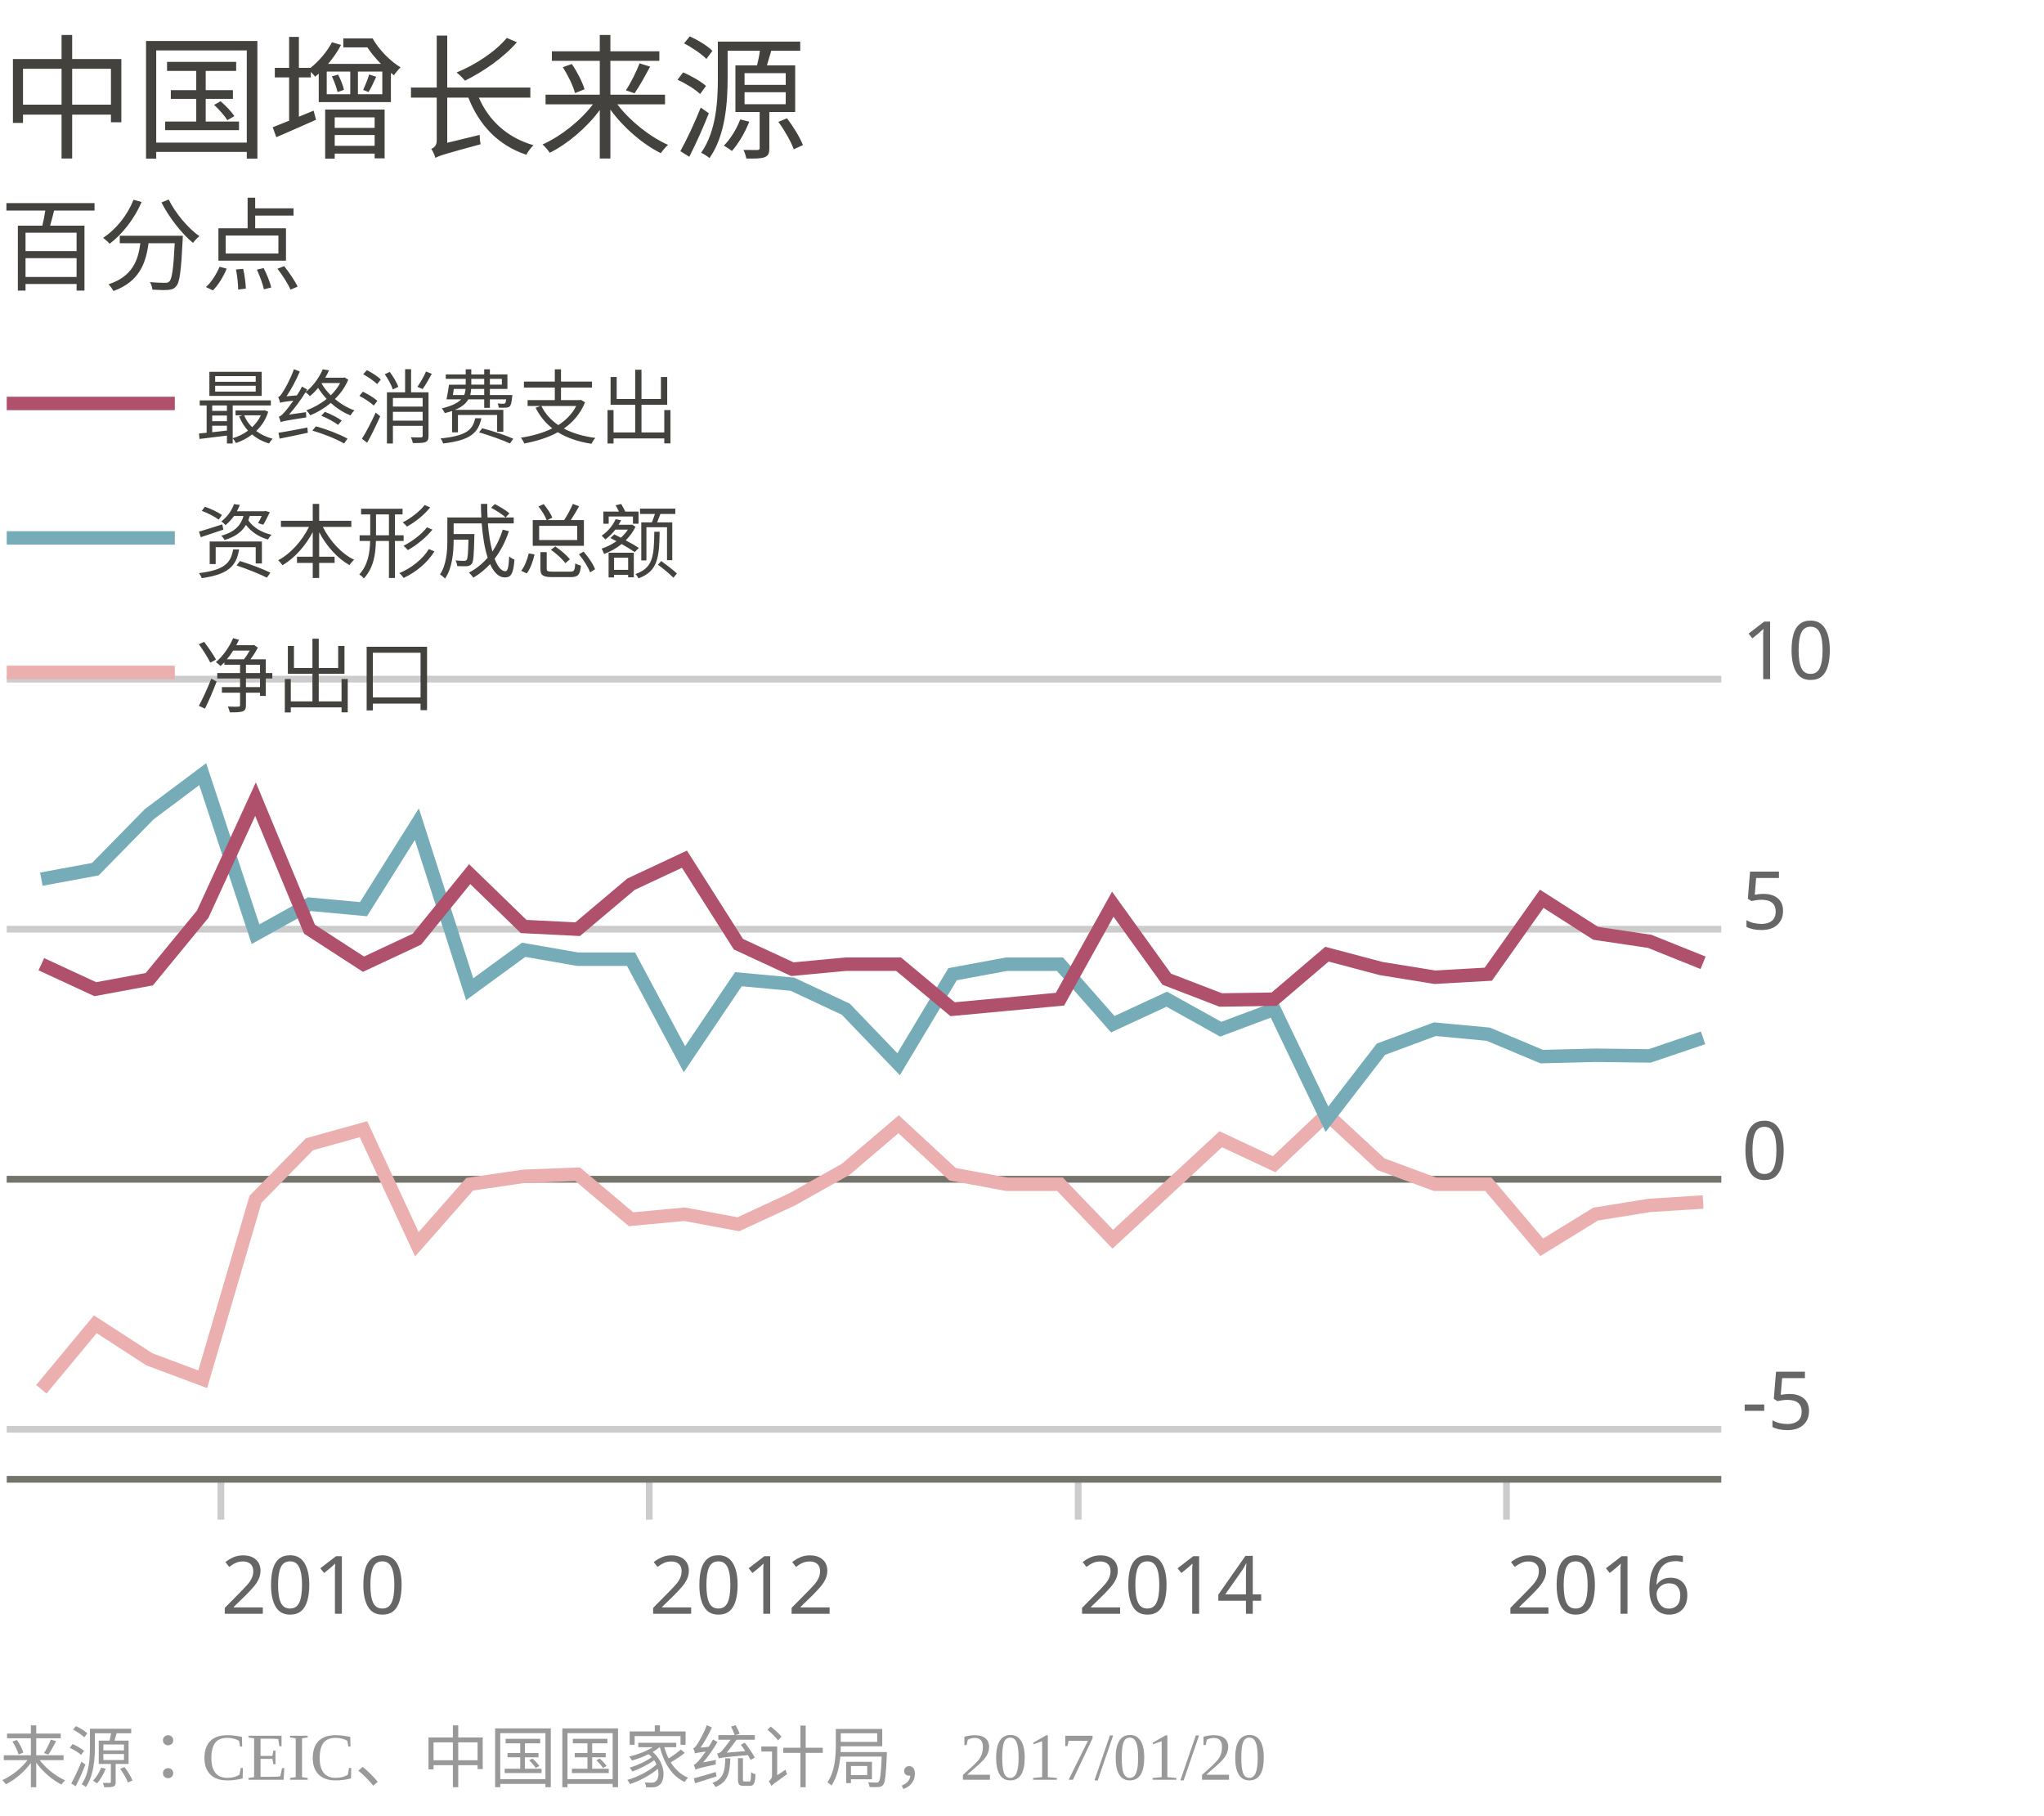
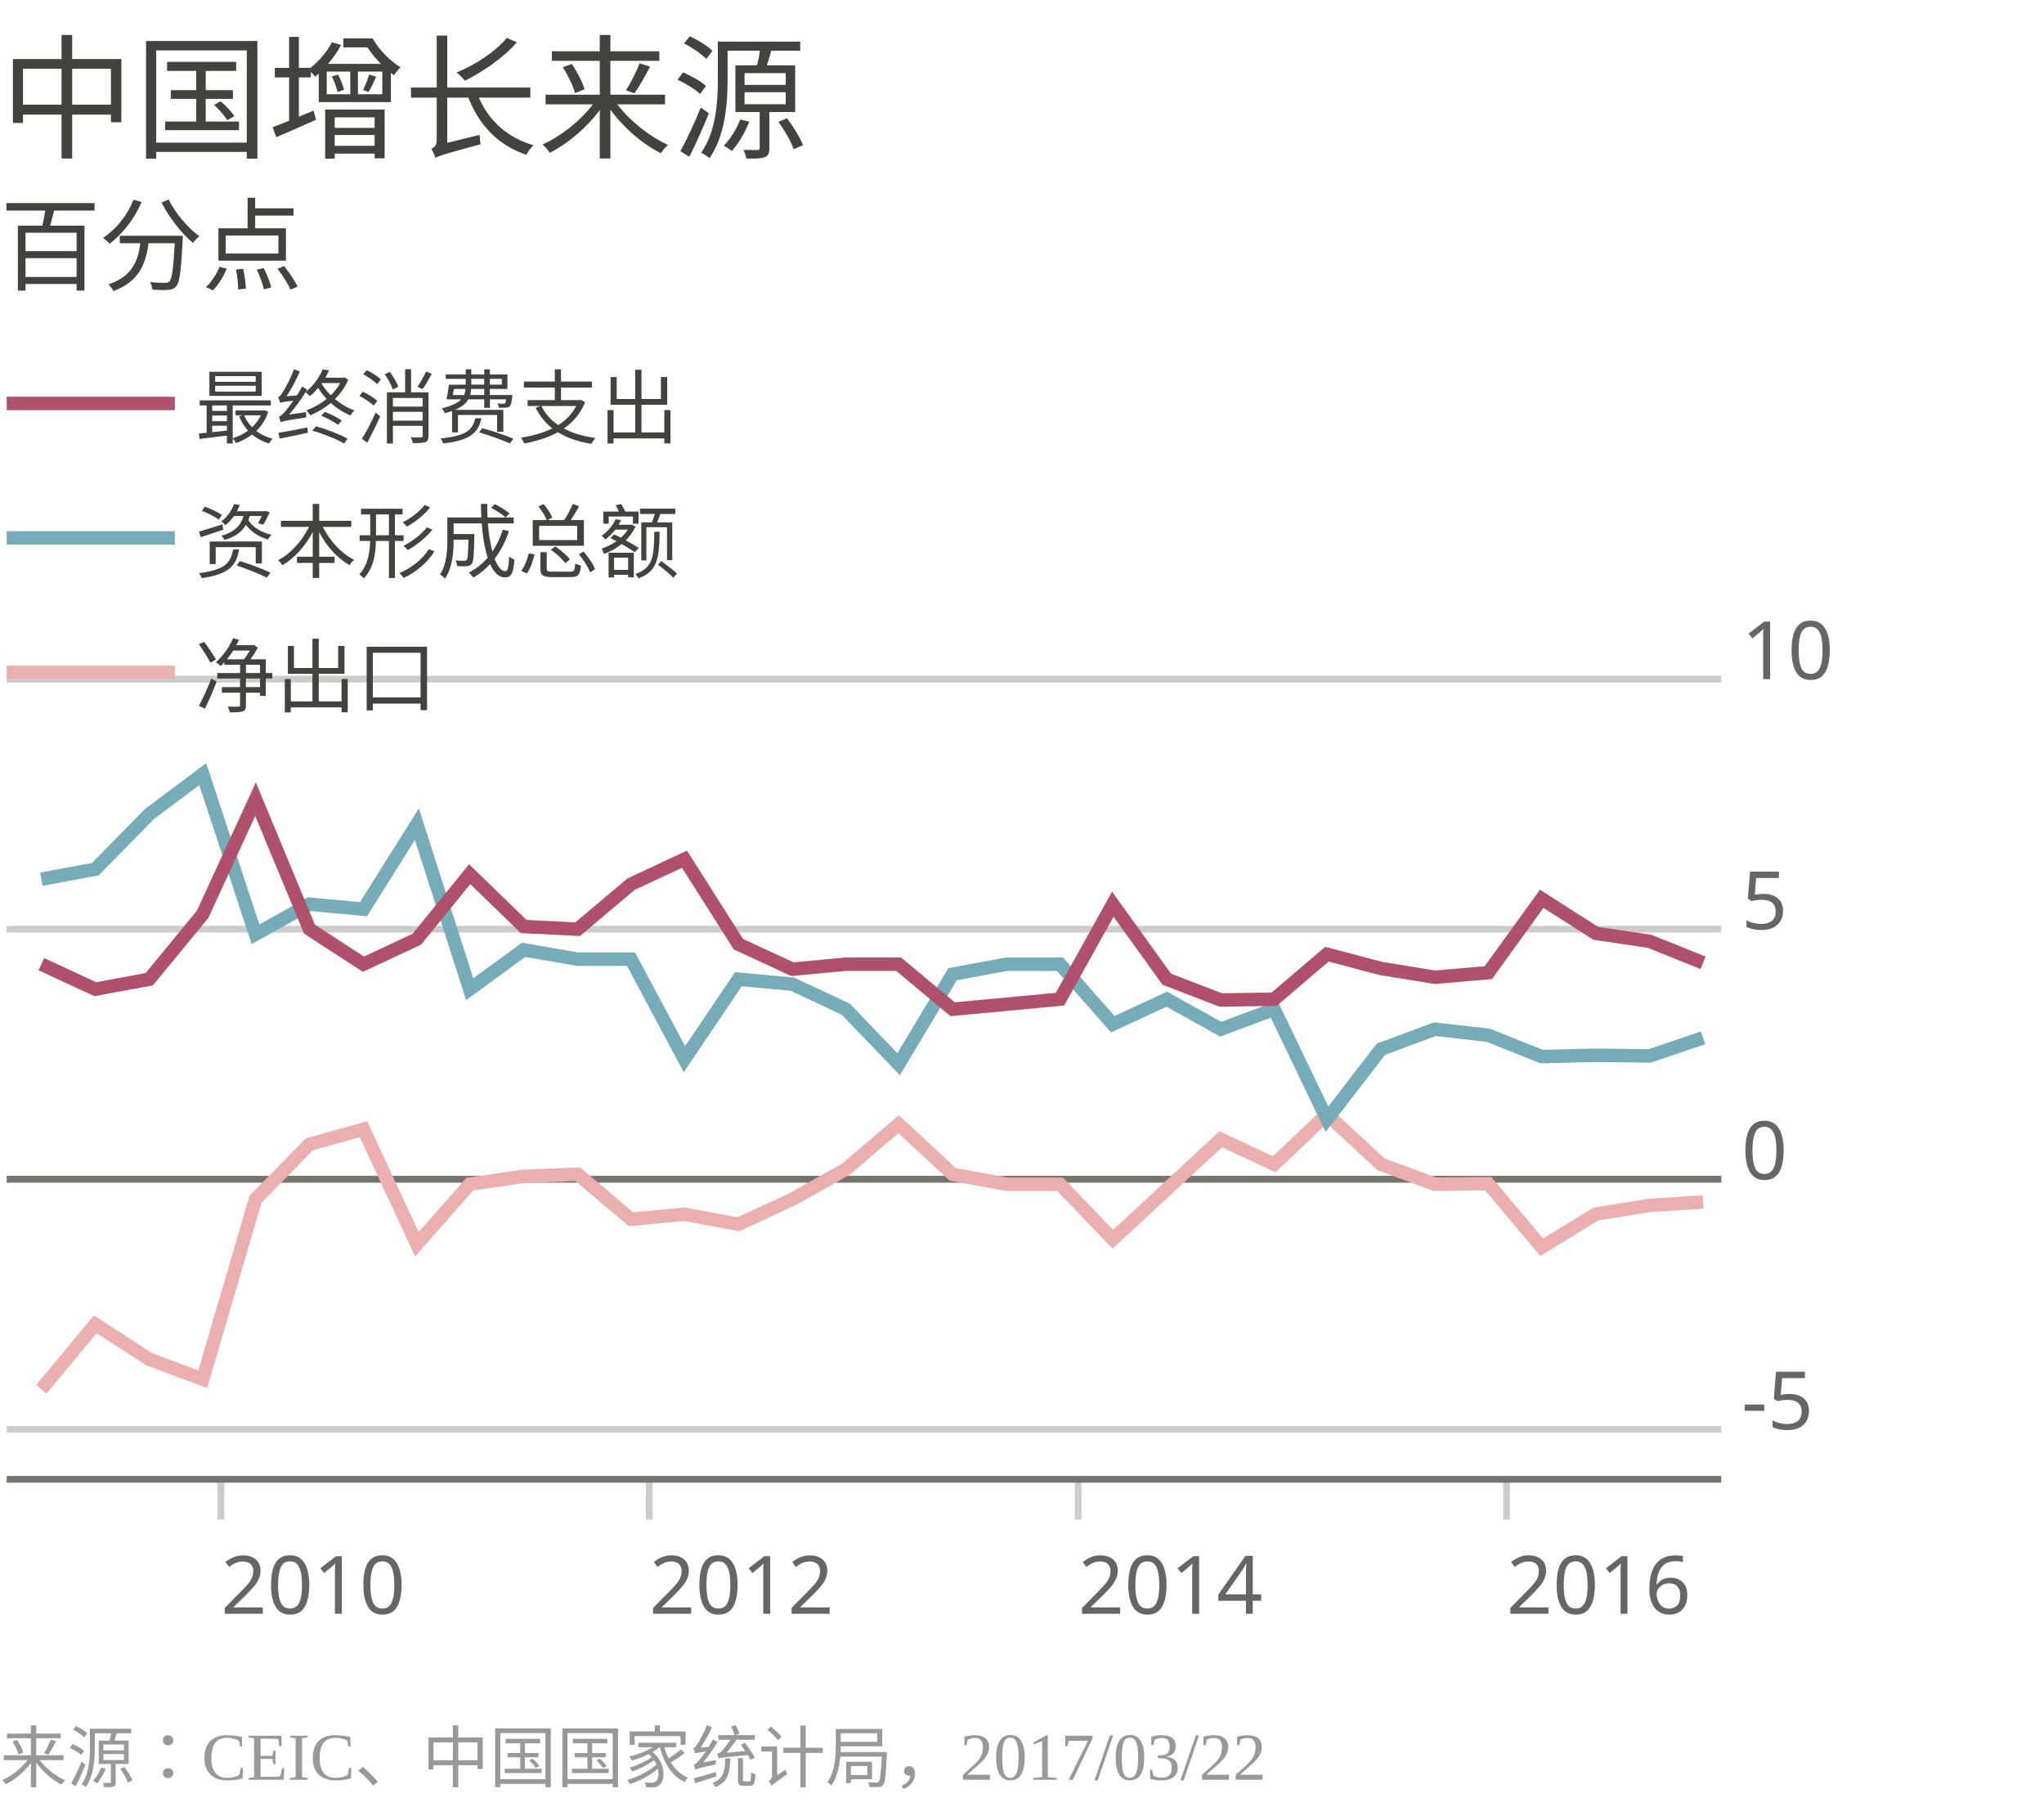
<svg xmlns="http://www.w3.org/2000/svg" viewBox="0 0 304 270">
  <text class="chart-title" fill="#43423e" font-size="20" y="22">中国增长来源</text>
  <text class="chart-subtitle" fill="#43423e" font-size="15" y="42">百分点</text>
-   <text class="chart-source" font-size="10" fill-opacity="0.4" y="265">来源：CEIC、中国国家统计局，2017/01/20</text>
+   <text class="chart-source" font-size="10" fill-opacity="0.4" y="265">来源：CEIC、中国国家统计局，2017/03/22</text>
  <g transform="translate(1,100)">
    <g transform="translate(0,120)" class="x axis">
      <g class="tick" style="" transform="translate(31.85318,0)">
        <line y2="6" x2="0" fill="none" stroke="#000" stroke-opacity="0.2" />
        <text dy="0" style="" y="20" x="0" font-family="MetricWeb,sans-serif" fill-opacity="0.6" font-size="12" text-anchor="start">2010</text>
      </g>
      <g class="tick" style="" transform="translate(95.55955,0)">
        <line y2="6" x2="0" fill="none" stroke="#000" stroke-opacity="0.2" />
        <text dy="0" style="" y="20" x="0" font-family="MetricWeb,sans-serif" fill-opacity="0.6" font-size="12" text-anchor="start">2012</text>
      </g>
      <g class="tick" style="" transform="translate(159.3532,0)">
        <line y2="6" x2="0" fill="none" stroke="#000" stroke-opacity="0.2" />
        <text dy="0" style="" y="20" x="0" font-family="MetricWeb,sans-serif" fill-opacity="0.6" font-size="12" text-anchor="start">2014</text>
      </g>
      <g class="tick" style="" transform="translate(223.0595,0)">
        <line y2="6" x2="0" fill="none" stroke="#000" stroke-opacity="0.2" />
        <text dy="0" style="" y="20" x="0" font-family="MetricWeb,sans-serif" fill-opacity="0.6" font-size="12" text-anchor="start">2016</text>
      </g>
      <path class="domain" d="M0,0V0H255V0" fill="none" stroke="#74736c" />
    </g>
    <g transform="translate(255,0)" class="y axis">
      <g class="tick" style="" transform="translate(0,112.5625)">
        <line x2="-255" y2="0" fill="none" stroke="#000" stroke-opacity="0.2" />
        <text dy="0" style="text-anchor: start;" x="3" y="0" font-family="MetricWeb,sans-serif" fill-opacity="0.6" font-size="12">-5</text>
      </g>
      <g class="tick" style="" transform="translate(0,75.375)">
        <line x2="-255" y2="0" fill="none" stroke="#000" stroke-opacity="0.2" />
        <text dy="0" style="text-anchor: start;" x="3" y="0" font-family="MetricWeb,sans-serif" fill-opacity="0.6" font-size="12">0</text>
      </g>
      <g class="tick" style="" transform="translate(0,38.1875)">
        <line x2="-255" y2="0" fill="none" stroke="#000" stroke-opacity="0.2" />
        <text dy="0" style="text-anchor: start;" x="3" y="0" font-family="MetricWeb,sans-serif" fill-opacity="0.6" font-size="12">5</text>
      </g>
      <g class="tick" style="" transform="translate(0,1)">
        <line x2="-255" y2="0" fill="none" stroke="#000" stroke-opacity="0.2" />
        <text dy="0" style="text-anchor: start;" x="3" y="0" font-family="MetricWeb,sans-serif" fill-opacity="0.6" font-size="12">10</text>
      </g>
      <path class="domain" d="M-255,1H0V120H-255" fill="none" stroke="#000" stroke-opacity="0" />
      <line class="highlight-line" x1="0" x2="-255" y1="75.375" y2="75.375" fill="none" stroke="#74736c" />
    </g>
    <g class="chart-key" transform="translate(0,-35)">
      <g class="key-element" transform="translate(0,0)">
        <text x="28" font-size="12" fill="#43423e">最终消费支出</text>
        <line x1="0" x2="25" y1="-5" y2="-5" stroke-width="2" fill="none" stroke="#af516c" />
      </g>
      <g class="key-element" transform="translate(0,20)">
        <text x="28" font-size="12" fill="#43423e">资本形成总额</text>
        <line x1="0" x2="25" y1="-5" y2="-5" stroke-width="2" fill="none" stroke="#76acb8" />
      </g>
      <g class="key-element" transform="translate(0,40)">
        <text x="28" font-size="12" fill="#43423e">净出口</text>
        <line x1="0" x2="25" y1="-5" y2="-5" stroke-width="2" fill="none" stroke="#ecafaf" />
      </g>
    </g>
    <g>
-       <path d="M5.149,106.613L13.178,96.944L21.206,102.15L29.148,105.125L37.002,78.35L45.031,70.169L53.06,67.938L61.001,85.044L68.855,76.119L76.884,74.942L84.913,74.631L92.854,81.325L100.796,80.581L108.824,82.069L116.853,78.35L124.795,73.888L132.649,67.194L140.678,74.631L148.706,76.119L156.648,76.119L164.502,84.3L172.531,76.863L180.56,69.425L188.501,73.144L196.355,65.706L204.384,73.144L212.413,76.119L220.354,76.119L228.296,85.491L236.324,80.557L244.353,79.262L252.295,78.764" stroke-width="2" fill="none" stroke="#ecafaf" />
-       <path d="M5.149,30.75L13.178,29.263L21.206,21.081L29.148,15.131L37.002,38.931L45.031,34.469L53.06,35.213L61.001,22.569L68.855,47.112L76.884,41.251L84.913,42.65L92.854,42.65L100.796,57.525L108.824,45.625L116.853,46.369L124.795,50.088L132.649,58.269L140.678,44.881L148.706,43.394L156.648,43.394L164.502,52.319L172.531,48.6L180.56,53.063L188.501,50.088L196.355,66.45L204.384,56.038L212.413,53.063L220.354,53.806L228.296,57.137L236.324,56.937L244.353,57.037L252.295,54.346" stroke-width="2" fill="none" stroke="#76acb8" />
-       <path d="M5.149,43.394L13.178,47.112L21.206,45.625L29.148,35.956L37.002,18.85L45.031,38.188L53.06,43.394L61.001,39.675L68.855,30.006L76.884,37.788L84.913,38.188L92.854,31.494L100.796,27.775L108.824,40.419L116.853,44.138L124.795,43.394L132.649,43.394L140.678,50.088L148.706,49.344L156.648,48.6L164.502,34.469L172.531,45.625L180.56,48.717L188.501,48.6L196.355,41.906L204.384,44.033L212.413,45.335L220.354,44.881L228.296,33.666L236.324,38.799L244.353,39.995L252.295,43.184" stroke-width="2" fill="none" stroke="#af516c" />
+       <path d="M5.149,106.613L13.178,96.944L21.206,102.15L29.148,105.125L37.002,78.35L45.031,70.169L53.06,67.938L61.001,85.044L68.855,76.119L76.884,74.942L84.913,74.631L92.854,81.325L100.796,80.581L108.824,82.069L116.853,78.35L124.795,73.888L132.649,67.194L140.678,74.631L148.706,76.119L156.648,76.119L164.502,84.3L172.531,76.863L180.56,69.425L188.501,73.144L196.355,65.706L204.384,73.144L212.413,76.119L220.354,76.044L228.296,85.491L236.324,80.557L244.353,79.262L252.295,78.764" stroke-width="2" fill="none" stroke="#ecafaf" />
+       <path d="M5.149,30.75L13.178,29.263L21.206,21.081L29.148,15.131L37.002,38.931L45.031,34.469L53.06,35.213L61.001,22.569L68.855,47.112L76.884,41.251L84.913,42.65L92.854,42.65L100.796,57.525L108.824,45.625L116.853,46.369L124.795,50.088L132.649,58.269L140.678,44.881L148.706,43.394L156.648,43.394L164.502,52.319L172.531,48.6L180.56,53.063L188.501,50.088L196.355,66.45L204.384,56.038L212.413,53.063L220.354,53.965L228.296,57.137L236.324,56.937L244.353,57.037L252.295,54.346" stroke-width="2" fill="none" stroke="#76acb8" />
+       <path d="M5.149,43.394L13.178,47.112L21.206,45.625L29.148,35.956L37.002,18.85L45.031,38.188L53.06,43.394L61.001,39.675L68.855,30.006L76.884,37.788L84.913,38.188L92.854,31.494L100.796,27.775L108.824,40.419L116.853,44.138L124.795,43.394L132.649,43.394L140.678,50.088L148.706,49.344L156.648,48.6L164.502,34.469L172.531,45.625L180.56,48.717L188.501,48.6L196.355,41.906L204.384,44.033L212.413,45.335L220.354,44.649L228.296,33.666L236.324,38.799L244.353,39.995L252.295,43.184" stroke-width="2" fill="none" stroke="#af516c" />
    </g>
  </g>
</svg>
